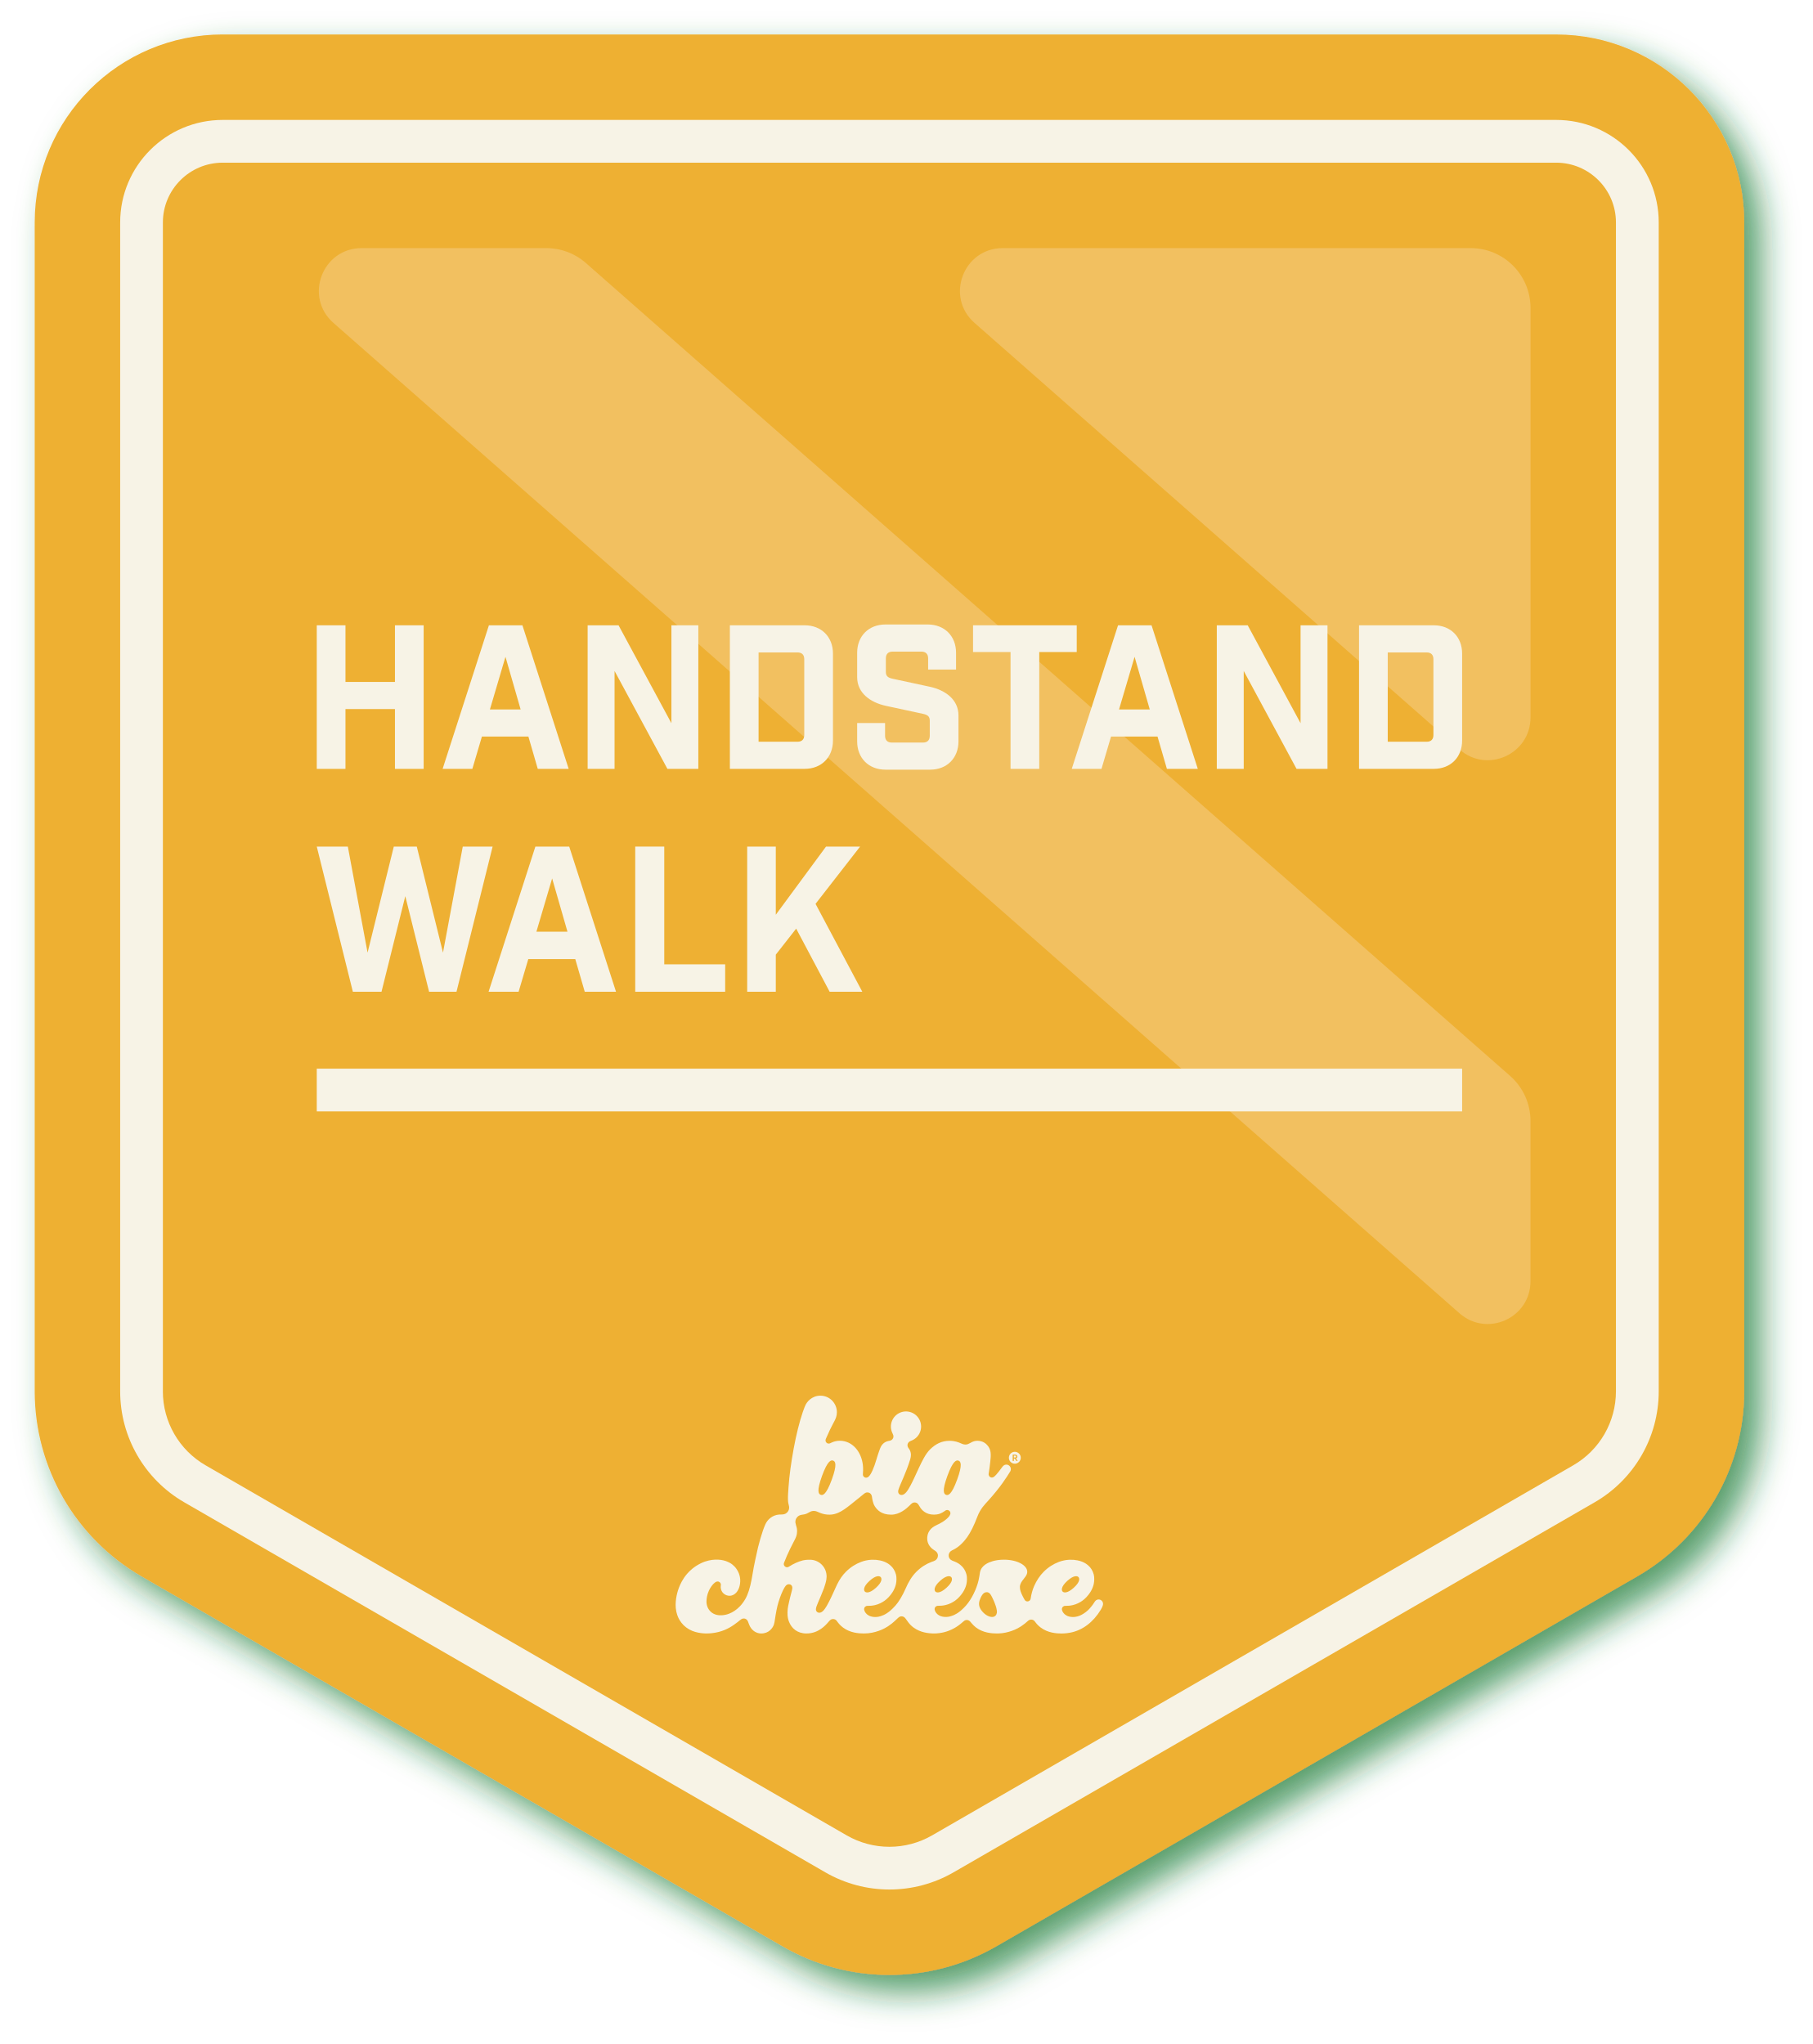
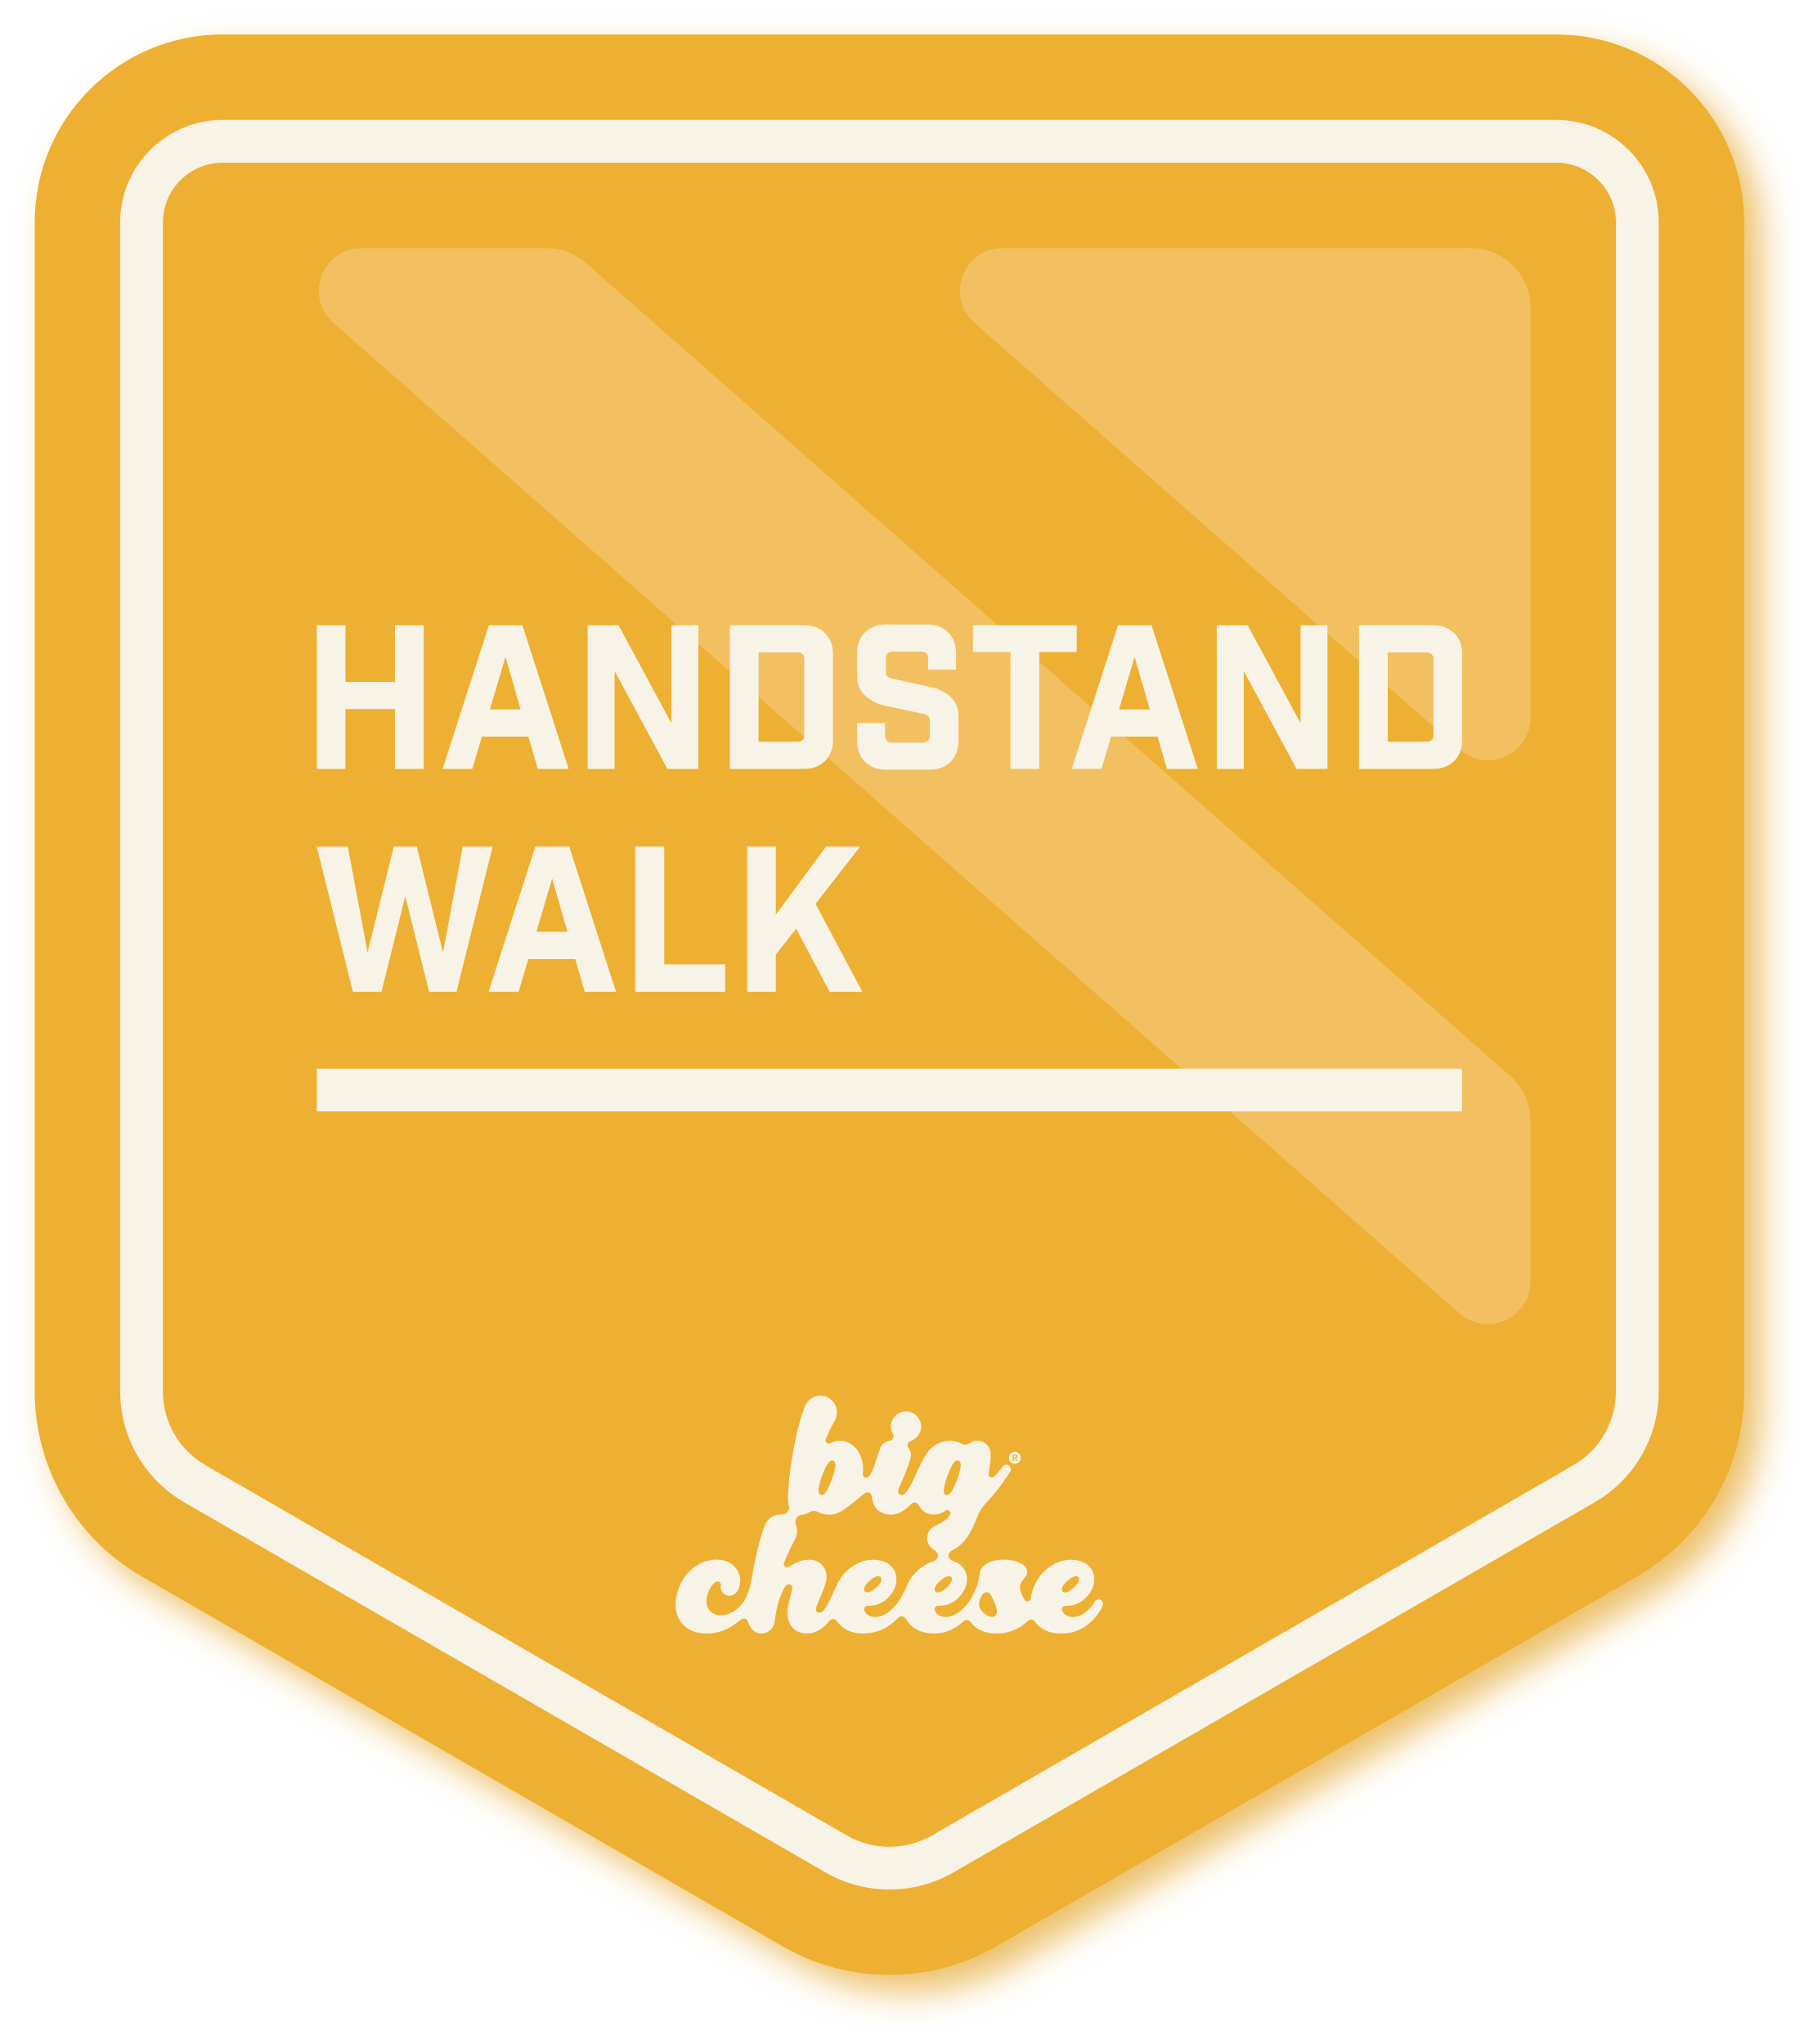
<svg xmlns="http://www.w3.org/2000/svg" id="_레이어_2" data-name="레이어 2" viewBox="0 0 601.2 678">
  <defs>
    <style>
      .cls-1, .cls-2, .cls-3, .cls-4 {
        stroke-width: 0px;
      }

      .cls-1, .cls-4 {
        fill: #eeb033;
      }

      .cls-2 {
        fill: #f2c060;
      }

      .cls-3 {
        fill: #f7f3e6;
      }

      .cls-4 {
        filter: url(#drop-shadow-1);
      }
    </style>
    <filter id="drop-shadow-1" filterUnits="userSpaceOnUse">
      <feOffset dx="5.67" dy="5.67" />
      <feGaussianBlur result="blur" stdDeviation="5.67" />
-       <feFlood flood-color="#1c7b3a" flood-opacity=".75" />
+       <feFlood flood-color="#e5ab38" flood-opacity=".75" />
      <feComposite in2="blur" operator="in" />
      <feComposite in="SourceGraphic" />
    </filter>
  </defs>
  <g id="_레이어_1-2" data-name="레이어 1">
-     <path class="cls-4" d="M73.87,11.43c-34.44,0-62.36,27.92-62.36,62.36v387.7c0,25.32,13.51,48.71,35.43,61.37l212.6,122.74c21.93,12.66,48.94,12.66,70.87,0l212.6-122.74c21.93-12.66,35.43-36.05,35.43-61.37V73.8c0-34.44-27.92-62.36-62.36-62.36H73.87Z" />
-     <path class="cls-3" d="M39.85,461.49V73.8c0-18.79,15.23-34.02,34.02-34.02h442.2c18.79,0,34.02,15.23,34.02,34.02v387.7c0,15.19-8.1,29.23-21.26,36.82l-212.6,122.74c-13.16,7.6-29.36,7.6-42.52,0l-212.6-122.74c-13.16-7.6-21.26-21.63-21.26-36.82Z" />
-     <path class="cls-1" d="M54.02,461.49V73.8c0-10.96,8.88-19.84,19.84-19.84h442.2c10.96,0,19.84,8.88,19.84,19.84v387.7c0,10.13-5.4,19.49-14.17,24.55l-212.6,122.74c-8.77,5.06-19.58,5.06-28.35,0l-212.6-122.74c-8.77-5.06-14.17-14.42-14.17-24.55Z" />
    <g>
-       <path class="cls-3" d="M364.36,530.54c-.76,0-1.15.55-1.19.6-.04.05-.1.13-.13.17-.04.05-.11.16-.14.22-.59.94-1.41,1.94-2.09,2.59-.44.42-1.12.91-1.53,1.17-.29.19-.89.5-1.23.64-.41.16-.95.32-1.41.38-.15.02-.35.04-.56.05-.24,0-.49,0-.7-.01-.38-.03-.9-.13-1.3-.29-.39-.16-.78-.42-1.01-.62-.23-.21-.5-.55-.61-.74-.15-.27-.25-.56-.29-.78,0-.05-.01-.11-.01-.12-.01-.36.14-.66.37-.86.2-.18.46-.28.76-.27.82.02,1.66-.06,2.52-.26,1.23-.29,2.32-.87,3.1-1.42.95-.67,1.9-1.67,2.64-2.81.48-.74.87-1.63,1.07-2.35.18-.66.33-1.64.24-2.72-.11-1.27-.68-2.43-1.36-3.24-.31-.36-.85-.86-1.44-1.24-.78-.5-1.67-.83-2.67-1.04-.8-.17-1.72-.25-2.64-.22-.06,0-.18,0-.25.01-1.15.06-2.41.35-3.37.72-1.78.68-3.44,1.7-5.01,3.26-1.25,1.24-2.38,2.94-3.18,4.77-.56,1.3-.92,2.66-1.11,3.98l-.03.17c-.08.55-.55.92-1.07.92-.35,0-.68-.18-.87-.46-.01-.02-.09-.13-.1-.16-.1-.16-.22-.38-.28-.5-.08-.16-.29-.56-.33-.63-.58-1.16-.95-2.13-.92-3.11.04-1.02.68-1.88,1.11-2.4.2-.25.6-.76.78-1.04.3-.44.55-.92.55-1.54,0-2.16-3.35-4.01-7.73-4.01-1.64,0-2.92.25-3.84.53-1.22.37-3.6,1.26-4.1,3.62-.07.33-.14.93-.21,1.32-.11.68-.23,1.24-.26,1.35-.68,2.9-2.27,6.2-4.15,8.36-.42.48-1.12,1.21-1.75,1.73-1.14.93-1.65,1.15-2.23,1.44-.41.2-1.25.47-1.73.56-.44.08-1.04.11-1.5.07-.38-.03-.9-.13-1.3-.29-.39-.16-.78-.42-1.01-.62-.23-.21-.5-.55-.61-.74-.15-.27-.25-.56-.29-.78,0-.05-.01-.11-.01-.12-.01-.36.14-.66.37-.86.2-.18.46-.28.76-.27.82.02,1.66-.06,2.52-.26,1.23-.29,2.32-.87,3.1-1.42.95-.67,1.9-1.67,2.64-2.81.48-.74.87-1.63,1.07-2.35.18-.66.33-1.64.24-2.72-.11-1.27-.68-2.43-1.36-3.24-.31-.36-.85-.86-1.44-1.24-.38-.24-.78-.44-1.2-.61-.13-.05-.3-.11-.4-.15-.1-.04-.28-.11-.4-.16-.76-.32-1.24-.93-1.24-1.73s.45-1.35,1.1-1.69c.08-.04.12-.06.16-.08.04-.02.1-.05.15-.07,2.19-1.04,3.8-2.93,4.76-4.28,1.07-1.51,2.22-3.79,3.31-6.67,1.07-2.82,2.53-4.16,3.67-5.43,4.02-4.47,5.98-7.58,7.26-9.65,0,0,.21-.33.21-.77,0-.84-.68-1.51-1.52-1.51-.64,0-1.03.42-1.29.75-.55.68-1.71,2.43-2.77,3.29-.2.15-.45.26-.71.26-.53,0-.97-.39-1.06-.89-.01-.06-.02-.14-.02-.18,0-.05,0-.14.01-.19,0-.04.02-.12.03-.18.13-.77.18-1.16.29-1.98.18-1.37.31-2.61.36-3.46,0-.15.02-.44.01-.59,0-.08-.01-.32-.01-.34-.03-1.51-.73-2.59-1.43-3.24-.42-.4-.92-.7-1.43-.89-.5-.18-1.03-.26-1.48-.26-.64,0-1.21.12-1.81.39-.33.15-.63.33-.69.37-.46.26-.91.49-1.52.49-.71,0-1.14-.23-1.69-.47-.55-.24-1.77-.77-3.57-.77-2.69,0-4.66,1.08-6.47,2.82-.77.79-1.44,1.73-2,2.75-.02.04-.1.18-.12.21-.96,1.68-2.39,4.92-3.16,6.56-.57,1.22-1.73,3.65-2.61,4.67-.16.19-.45.5-.73.68-.32.2-.55.28-.87.28-.52,0-.97-.33-1.08-.85-.11-.48.07-1.01.3-1.59.12-.3.33-.79.45-1.09.36-.86.81-1.88,1.08-2.53.27-.65.8-1.94,1.05-2.6.3-.78.82-2.25,1.09-3.18.14-.49.25-1.06.24-1.45,0-.71-.21-1.34-.5-1.81-.03-.06-.09-.14-.12-.18-.04-.05-.13-.19-.15-.21-.16-.21-.28-.44-.34-.7-.1-.42,0-.91.34-1.29.17-.19.4-.33.68-.44.1-.04.27-.11.4-.17h0c1.2-.51,2.21-1.49,2.72-2.8,1-2.58-.28-5.48-2.86-6.48-2.58-1-5.48.28-6.48,2.86-.51,1.32-.43,2.73.13,3.92.06.13.13.28.17.37.13.28.21.53.21.79,0,.51-.26.93-.62,1.18-.22.15-.47.23-.72.28-.06.01-.17.03-.23.04-.06.01-.17.03-.24.05-.19.04-.38.1-.57.18-.72.3-1.38.87-1.79,1.68-.19.38-.33.75-.42,1.01-.12.33-.35.98-.46,1.31-.1.31-.27.82-.4,1.25-.05.17-.1.36-.15.53h0c-.9,3.01-1.75,4.91-2.52,5.72-.02.02-.06.06-.08.07-.02.02-.07.06-.09.08-.12.1-.38.31-.78.31-.58,0-1.07-.46-1.07-1.07,0-.36.06-.94.07-1.33.01-.67,0-1.32-.09-1.95-.51-3.82-2.75-6.91-6.02-7.71-.51-.13-1.04-.19-1.57-.19-.99,0-1.98.21-2.82.63-.07.03-.2.1-.33.16-.17.09-.35.15-.56.15-.61,0-1.07-.49-1.07-1.07,0-.25.09-.45.15-.59.42-.99.86-1.96,1.32-2.92.64-1.33,1.18-2.26,1.56-3.03.32-.65.74-1.51.74-2.81,0-2.84-2.28-5.47-5.47-5.47-2.89,0-4.56,2.13-5.03,3.31-.08.2-.17.39-.26.61-.19.47-.38.99-.56,1.53-.55,1.61-1.08,3.45-1.6,5.52-.51,2.07-.98,4.24-1.4,6.52-.42,2.28-.78,4.51-1.08,6.71-.3,2.2-.51,4.24-.64,6.12-.11,1.58-.22,2.99-.18,4.17,0,.18.02.39.03.52.01.13.03.3.06.51.09.53.24.96.28,1.28.01.12.05.42-.03.78-.07.35-.24.75-.56,1.09-.22.24-.48.4-.65.49-.49.24-1.06.26-1.47.26-.01,0-.22,0-.29,0-.07,0-.22,0-.28.01-2.26.16-3.89,1.65-4.61,3.28-.27.61-.56,1.36-.83,2.15-.55,1.61-1.08,3.45-1.6,5.52-.51,2.07-1.4,6.52-1.4,6.52,0,0-.51,2.97-.69,3.96-.54,2.9-1.24,5.07-2.1,6.57-1.14,1.97-2.43,3.17-3.57,3.93-1.1.73-2.5,1.39-4.26,1.48-.93.05-2.51-.06-3.72-1.25-1.01-.99-1.38-2.27-1.33-3.53.03-.87.18-2.01.79-3.38.41-.92,1.23-2.13,1.98-2.68.2-.15.51-.37.93-.37.58,0,1.07.47,1.07,1.06,0,.11-.02.25-.03.33-.02.14-.04.33-.03.56.08,1.71,1.51,2.84,3.01,2.79,1.03-.04,1.73-.58,2.19-1.1.39-.45.64-.95.79-1.31.27-.68.43-1.37.48-2.29.06-1.06-.17-1.98-.45-2.73-.36-.95-.98-1.81-1.44-2.28-.42-.43-1-.94-1.79-1.34-1.36-.69-2.57-.87-3.62-.93-.32-.02-.71-.02-1.08,0-1.18.05-2.86.33-4.62,1.18-2.25,1.09-3.73,2.48-4.63,3.53-1.5,1.75-2.26,3.47-2.71,4.63-.36.93-1.29,3.75-1.03,6.71.15,1.63.68,3.04,1.26,3.99.78,1.26,1.71,2.25,3.18,3.09,2.59,1.48,5.81,1.35,5.95,1.35.69,0,2.2-.07,3.88-.51,2.7-.71,4.59-1.97,6.32-3.32,0,0,.77-.66,1.06-.84.13-.08.4-.29.9-.29.73,0,1.16.47,1.38.97.06.14.13.34.16.43.14.37.29.8.5,1.2.79,1.51,2.24,2.37,3.73,2.37,2.59,0,3.82-1.83,4.21-2.92.18-.52.27-1.21.31-1.47.33-2.28.73-4.42,1.22-6,.63-2.02,1.28-3.62,1.93-4.74.09-.15.23-.38.37-.56.3-.4.66-.64,1.17-.64.65,0,1.24.5,1.1,1.46-.02.17-.1.49-.13.65-.05.23-.17.68-.23.9-.21.73-.56,2.19-.72,2.93-.1.48-.48,1.86-.5,3.36-.03,1.61.23,2.45.53,3.2.38.95,1,1.94,2.04,2.7.95.69,2.23,1.13,3.67,1.13,2.3,0,3.85-.83,4.92-1.56,1.06-.72,1.94-1.7,2.5-2.36,0-.01.25-.28.32-.35.46-.51.96-.52,1.14-.52.29,0,.74.08,1.12.5.04.04.09.11.12.15.08.1.24.31.31.42.1.13.34.44.42.52.38.44.81.84,1.3,1.21,2.35,1.78,5.23,1.99,6.94,1.99,1.98,0,3.58-.4,4.91-.87,1.17-.41,2.65-1.06,4.33-2.41.28-.22.54-.45.79-.67,0,0,.46-.42.61-.56.14-.13.41-.39.55-.52.1-.09.28-.26.41-.36.11-.08.42-.3.9-.3.58,0,.97.3,1.24.64.06.08.25.34.34.45.17.23.36.53.66.91.47.63,1.04,1.2,1.71,1.7,2.25,1.67,4.96,1.99,6.94,1.99,1.05,0,2.43-.21,3.26-.43,2.41-.62,4.34-1.79,5.92-3.18.09-.08.2-.17.27-.23.06-.06.32-.29.51-.41.38-.24.76-.22.78-.22.36,0,.75.13,1.1.49.09.09.42.47.56.65.35.42.87.94,1.39,1.34,2.35,1.78,5.23,1.99,6.94,1.99.13,0,.25,0,.37,0,1.81-.05,3.29-.42,4.54-.86,1.17-.41,2.65-1.06,4.33-2.41.29-.23.56-.47.82-.7.06-.05.38-.35.61-.47.29-.15.54-.17.7-.17.37,0,.76.13,1.09.48.1.1.25.32.35.45.47.63,1.03,1.2,1.7,1.7,2.35,1.78,5.23,1.99,6.94,1.99,1.36,0,2.58-.23,2.9-.29,4.07-.78,7.6-3.48,10.1-7.6.12-.2.75-1.23.75-1.93,0-.81-.66-1.48-1.48-1.48ZM314.18,489.58c1.85-5.07,2.97-5.34,3.69-5.08.72.26,1.41,1.19-.44,6.26-1.85,5.08-2.97,5.34-3.69,5.08s-1.41-1.18.44-6.26ZM272.61,489.57c1.85-5.08,2.97-5.34,3.69-5.08s1.41,1.18-.44,6.26c-1.85,5.07-2.97,5.34-3.69,5.08-.72-.26-1.41-1.19.44-6.26ZM309.41,517.92c-.17.05-.33.11-.49.17-1.78.68-3.44,1.7-5.01,3.26-1.58,1.56-2.7,3.56-3.54,5.5-1.04,2.38-2.33,4.54-3.45,5.77-.5.55-1.28,1.36-2.14,2.03-.42.32-1.12.79-1.76,1.07-.75.32-1.25.47-1.73.56-.44.08-1.04.11-1.5.07-.38-.03-.9-.13-1.3-.29-.39-.16-.78-.42-1.01-.62-.23-.21-.5-.55-.61-.74-.15-.27-.25-.56-.29-.78,0-.05-.01-.11-.01-.12-.01-.36.14-.66.37-.86.2-.18.46-.28.76-.27.82.02,1.66-.06,2.52-.26,1.23-.29,2.32-.87,3.1-1.42.95-.67,1.9-1.67,2.64-2.81.48-.74.87-1.63,1.07-2.35.18-.66.33-1.64.24-2.72-.11-1.27-.68-2.43-1.36-3.24-.31-.36-.85-.86-1.44-1.24-.78-.5-1.67-.83-2.67-1.04-.8-.17-1.72-.25-2.64-.22-.06,0-.18,0-.25.01-1.15.06-2.41.35-3.37.72-1.78.68-3.44,1.7-5.01,3.26-1.11,1.1-2.13,2.57-2.9,4.17-.01.03-.03.05-.04.08-.45.92-1.74,3.77-1.89,4.11-.43.91-.98,2-1.53,2.97-.36.63-.85,1.3-1.11,1.57-.29.29-.67.58-1.08.66-.24.05-.47.03-.65-.03-.28-.09-.44-.26-.54-.39-.15-.19-.2-.42-.21-.62,0-.11.01-.31.04-.45.03-.15.09-.34.17-.6.11-.33.38-.96.51-1.28.2-.48.69-1.62.92-2.17.27-.64.68-1.62,1.03-2.56.15-.4.39-1.19.5-1.58.09-.31.23-.86.29-1.26.04-.23.09-.76.09-.95.05-2.94-2.15-5.38-5.03-5.64-.14-.01-.31-.02-.42-.02-.16,0-.48,0-.65,0-.22,0-.65.03-.87.06-.22.03-.73.12-.87.15-1.55.39-3.09,1.08-4.63,2.07-.06.03-.31.21-.66.21-.58,0-1.05-.46-1.07-1.04,0-.05.01-.18.02-.23.01-.05.04-.15.06-.21.62-1.63,1.3-3.12,2.03-4.64.64-1.33,1.17-2.26,1.54-3.03.32-.65.76-1.48.76-2.81,0-.33-.03-.66-.09-.98,0,0-.03-.14-.04-.18,0-.04-.04-.16-.04-.17-.13-.55-.3-.92-.38-1.51-.08-.6.13-1.19.34-1.5.13-.19.37-.55.87-.82.15-.08.42-.2.8-.27.29-.05.64-.1.85-.14.36-.07.63-.16.83-.24.19-.08.54-.26.74-.38.06-.03.17-.1.23-.13.11-.06.33-.17.46-.22.18-.07.55-.19.92-.19.47,0,.79.1,1.06.2.29.11.51.23,1.13.48.91.36,1.95.57,3.06.57s2.04-.27,2.79-.59c0,0,0,0,0,0,.01,0,.02,0,.03-.01.36-.15.68-.32.94-.46.02-.01.04-.02.07-.04.01,0,.03-.02.04-.02,0,0,.01,0,.02-.01.42-.24.75-.46,1.04-.65.54-.35,1.35-.98,2.28-1.71,1.36-1.08,2.96-2.37,4.24-3.43.45-.37.78-.46,1.12-.46.81,0,1.36.62,1.48,1.23.01.07.04.22.05.3.08.54.26,2.03.94,3.08.74,1.16,2.15,2.77,5.42,2.77,2.85,0,5.11-2.07,5.97-2.9.13-.12.5-.49.5-.49,0,0,.33-.34.58-.48.37-.2.74-.2.94-.17.19.03.53.1.87.46.14.14.39.56.51.76.45.79.88,1.34,1.65,1.88.84.59,1.86.93,3.2.93.43,0,1.23-.06,1.95-.32.57-.21,1.07-.52,1.41-.76.4-.28.61-.46,1-.46.58,0,1.07.46,1.07,1.07,0,.1,0,.21-.08.4-.19.47-.43.78-.79,1.13,0,0-.31.31-.5.46-1.72,1.42-2.94,1.73-3.91,2.31-.88.52-1.44,1.05-1.91,1.92-.47.87-.8,2.51-.11,3.96.33.7.9,1.42,1.75,1.96.16.11.31.2.43.28.45.29.98.76.98,1.63,0,.77-.44,1.23-.66,1.42-.13.12-.41.33-.97.52ZM288.39,524.36c2.18-1.96,3.32-1.63,3.69-1.22.37.41.58,1.58-1.6,3.54-2.18,1.96-3.32,1.63-3.69,1.22-.37-.41-.58-1.58,1.6-3.54ZM311.78,524.36c2.18-1.96,3.32-1.63,3.69-1.22.37.41.58,1.58-1.6,3.54-2.18,1.96-3.32,1.63-3.69,1.22-.37-.41-.58-1.58,1.6-3.54ZM330.57,535.06c-.06.34-.2.61-.38.81-.18.2-.64.55-1.35.48-.4-.04-.8-.13-1.27-.37-.73-.36-1.4-.92-2.02-1.71-.21-.27-.39-.56-.54-.87-.52-1.08-.4-2.13.19-3.38.04-.08.36-.83.81-1.32.31-.34.81-.63,1.37-.56.31.03.73.19,1.1.73.38.55.84,1.56,1.08,2.1.18.43.51,1.24.67,1.75.06.19.14.46.18.6.06.23.15.68.18.92.02.2.04.55,0,.82ZM353.98,524.36c2.18-1.96,3.32-1.63,3.69-1.22.37.41.58,1.58-1.6,3.54-2.18,1.96-3.32,1.63-3.69,1.22-.37-.41-.58-1.58,1.6-3.54Z" />
-       <path class="cls-3" d="M336.88,483.38c.07-.05.1-.13.1-.23s-.03-.18-.1-.24c-.07-.06-.17-.08-.31-.08h-.33v.63h.33c.14,0,.24-.03.31-.08Z" />
-       <path class="cls-3" d="M336.55,485.51c1.09,0,1.97-.88,1.97-1.97s-.88-1.97-1.97-1.97-1.97.88-1.97,1.97.88,1.97,1.97,1.97ZM335.83,482.5h.82c.15,0,.29.03.4.08.11.05.2.13.26.23.06.1.09.21.09.34,0,.1-.02.19-.05.27-.04.08-.09.15-.16.21-.07.06-.15.1-.25.13l.57.83h-.46l-.52-.78h-.29v.78h-.4v-2.08Z" />
-     </g>
-     <g>
-       <path class="cls-2" d="M110.58,107.11l373.45,328.52c9.16,8.05,23.53,1.55,23.53-10.64v-53.19c0-5.7-2.45-11.13-6.74-14.9L194.29,87.24c-3.62-3.19-8.28-4.94-13.11-4.94h-61.24c-13.07,0-19.17,16.18-9.36,24.81Z" />
-       <path class="cls-2" d="M332.54,82.3h155.19c10.96,0,19.84,8.88,19.84,19.84v135.83c0,12.19-14.38,18.7-23.53,10.64l-160.85-141.5c-9.81-8.63-3.71-24.81,9.36-24.81Z" />
-     </g>
-     <rect class="cls-3" x="105.05" y="354.48" width="379.84" height="14.17" />
-     <g>
-       <polygon class="cls-3" points="130.98 226.2 114.57 226.2 114.57 207.41 105.05 207.41 105.05 255.04 114.57 255.04 114.57 235.2 130.98 235.2 130.98 255.04 140.5 255.04 140.5 207.41 130.98 207.41 130.98 226.2" />
-       <path class="cls-3" d="M162.14,207.41l-15.35,47.62h9.86l3.17-10.72h15.41l3.11,10.72h10.25l-15.34-47.62h-11.11ZM162.47,235.33l5.16-17.46,5.03,17.46h-10.19Z" />
-       <polygon class="cls-3" points="222.66 239.89 205.13 207.41 194.88 207.41 194.88 255.04 203.81 255.04 203.81 222.56 221.34 255.04 231.59 255.04 231.59 207.41 222.66 207.41 222.66 239.89" />
-       <path class="cls-3" d="M266.85,207.41h-24.8v47.62h24.8c5.56,0,9.39-3.84,9.39-9.39v-28.84c0-5.56-3.84-9.39-9.39-9.39ZM266.72,243.79c0,1.46-.79,2.25-2.25,2.25h-12.9v-29.63h12.9c1.46,0,2.25.79,2.25,2.25v25.13Z" />
-       <path class="cls-3" d="M308.33,227.79l-12.3-2.65c-1.46-.33-2.25-.79-2.25-2.25v-4.5c0-1.46.79-2.25,2.25-2.25h9.52c1.46,0,2.25.79,2.25,2.25v3.7h9.26v-5.56c0-5.56-3.84-9.39-9.39-9.39h-14.02c-5.56,0-9.39,3.84-9.39,9.39v8.07c0,5.29,4.37,8.4,9.53,9.53l12.3,2.65c1.45.33,2.25.79,2.25,2.25v5.03c0,1.45-.79,2.25-2.25,2.25h-10.32c-1.46,0-2.25-.79-2.25-2.25v-4.23h-9.26v6.08c0,5.56,3.84,9.39,9.39,9.39h14.82c5.56,0,9.39-3.84,9.39-9.39v-8.6c0-5.29-4.37-8.4-9.53-9.52Z" />
-       <polygon class="cls-3" points="357.08 207.41 322.69 207.41 322.69 216.28 335.13 216.28 335.13 255.04 344.65 255.04 344.65 216.28 357.08 216.28 357.08 207.41" />
-       <path class="cls-3" d="M370.78,207.41l-15.35,47.62h9.86l3.17-10.72h15.41l3.11,10.72h10.25l-15.34-47.62h-11.11ZM371.11,235.33l5.16-17.46,5.03,17.46h-10.19Z" />
-       <polygon class="cls-3" points="431.31 239.89 413.78 207.41 403.53 207.41 403.53 255.04 412.46 255.04 412.46 222.56 429.98 255.04 440.24 255.04 440.24 207.41 431.31 207.41 431.31 239.89" />
-       <path class="cls-3" d="M475.5,207.41h-24.8v47.62h24.8c5.56,0,9.39-3.84,9.39-9.39v-28.84c0-5.56-3.84-9.39-9.39-9.39ZM475.37,243.79c0,1.46-.79,2.25-2.25,2.25h-12.9v-29.63h12.9c1.46,0,2.25.79,2.25,2.25v25.13Z" />
-     </g>
-     <g>
-       <polygon class="cls-3" points="153.47 280.81 146.91 315.99 138.22 280.81 130.6 280.81 121.9 315.99 115.35 280.81 105.05 280.81 117.02 328.97 126.52 328.97 134.41 297.26 142.3 328.97 151.39 328.97 163.37 280.81 153.47 280.81" />
-       <path class="cls-3" d="M177.55,280.81l-15.52,48.15h9.96l3.21-10.83h15.58l3.14,10.83h10.37l-15.52-48.15h-11.23ZM177.89,309.04l5.22-17.66,5.08,17.66h-10.3Z" />
-       <polygon class="cls-3" points="220.29 280.81 210.66 280.81 210.66 328.97 240.49 328.97 240.49 319.87 220.29 319.87 220.29 280.81" />
-       <polygon class="cls-3" points="270.46 299.81 285.24 280.81 273.94 280.81 257.28 303.42 257.28 280.81 247.79 280.81 247.79 328.97 257.28 328.97 257.28 316.66 264.04 308.03 275.14 328.97 285.97 328.97 270.46 299.81" />
+       <path class="cls-4" d="M73.87,11.43c-34.44,0-62.36,27.92-62.36,62.36v387.7c0,25.32,13.51,48.71,35.43,61.37l212.6,122.74c21.93,12.66,48.94,12.66,70.87,0l212.6-122.74c21.93-12.66,35.43-36.05,35.43-61.37V73.8c0-34.44-27.92-62.36-62.36-62.36H73.87Z" />
+       <path class="cls-3" d="M39.85,461.49V73.8c0-18.79,15.23-34.02,34.02-34.02h442.2c18.79,0,34.02,15.23,34.02,34.02v387.7c0,15.19-8.1,29.23-21.26,36.82l-212.6,122.74c-13.16,7.6-29.36,7.6-42.52,0l-212.6-122.74c-13.16-7.6-21.26-21.63-21.26-36.82Z" />
+       <path class="cls-1" d="M54.02,461.49V73.8c0-10.96,8.88-19.84,19.84-19.84h442.2c10.96,0,19.84,8.88,19.84,19.84v387.7c0,10.13-5.4,19.49-14.17,24.55l-212.6,122.74c-8.77,5.06-19.58,5.06-28.35,0l-212.6-122.74c-8.77-5.06-14.17-14.42-14.17-24.55Z" />
+       <g>
+         <path class="cls-3" d="M364.36,530.54c-.76,0-1.15.55-1.19.6-.04.05-.1.13-.13.17-.04.05-.11.16-.14.22-.59.94-1.41,1.94-2.09,2.59-.44.42-1.12.91-1.53,1.17-.29.19-.89.5-1.23.64-.41.16-.95.32-1.41.38-.15.02-.35.04-.56.05-.24,0-.49,0-.7-.01-.38-.03-.9-.13-1.3-.29-.39-.16-.78-.42-1.01-.62-.23-.21-.5-.55-.61-.74-.15-.27-.25-.56-.29-.78,0-.05-.01-.11-.01-.12-.01-.36.14-.66.37-.86.2-.18.46-.28.76-.27.82.02,1.66-.06,2.52-.26,1.23-.29,2.32-.87,3.1-1.42.95-.67,1.9-1.67,2.64-2.81.48-.74.87-1.63,1.07-2.35.18-.66.33-1.64.24-2.72-.11-1.27-.68-2.43-1.36-3.24-.31-.36-.85-.86-1.44-1.24-.78-.5-1.67-.83-2.67-1.04-.8-.17-1.72-.25-2.64-.22-.06,0-.18,0-.25.01-1.15.06-2.41.35-3.37.72-1.78.68-3.44,1.7-5.01,3.26-1.25,1.24-2.38,2.94-3.18,4.77-.56,1.3-.92,2.66-1.11,3.98l-.03.17c-.08.55-.55.92-1.07.92-.35,0-.68-.18-.87-.46-.01-.02-.09-.13-.1-.16-.1-.16-.22-.38-.28-.5-.08-.16-.29-.56-.33-.63-.58-1.16-.95-2.13-.92-3.11.04-1.02.68-1.88,1.11-2.4.2-.25.6-.76.78-1.04.3-.44.55-.92.55-1.54,0-2.16-3.35-4.01-7.73-4.01-1.64,0-2.92.25-3.84.53-1.22.37-3.6,1.26-4.1,3.62-.07.33-.14.93-.21,1.32-.11.68-.23,1.24-.26,1.35-.68,2.9-2.27,6.2-4.15,8.36-.42.48-1.12,1.21-1.75,1.73-1.14.93-1.65,1.15-2.23,1.44-.41.2-1.25.47-1.73.56-.44.08-1.04.11-1.5.07-.38-.03-.9-.13-1.3-.29-.39-.16-.78-.42-1.01-.62-.23-.21-.5-.55-.61-.74-.15-.27-.25-.56-.29-.78,0-.05-.01-.11-.01-.12-.01-.36.14-.66.37-.86.2-.18.46-.28.76-.27.82.02,1.66-.06,2.52-.26,1.23-.29,2.32-.87,3.1-1.42.95-.67,1.9-1.67,2.64-2.81.48-.74.87-1.63,1.07-2.35.18-.66.33-1.64.24-2.72-.11-1.27-.68-2.43-1.36-3.24-.31-.36-.85-.86-1.44-1.24-.38-.24-.78-.44-1.2-.61-.13-.05-.3-.11-.4-.15-.1-.04-.28-.11-.4-.16-.76-.32-1.24-.93-1.24-1.73s.45-1.35,1.1-1.69c.08-.04.12-.06.16-.08.04-.02.1-.05.15-.07,2.19-1.04,3.8-2.93,4.76-4.28,1.07-1.51,2.22-3.79,3.31-6.67,1.07-2.82,2.53-4.16,3.67-5.43,4.02-4.47,5.98-7.58,7.26-9.65,0,0,.21-.33.21-.77,0-.84-.68-1.51-1.52-1.51-.64,0-1.03.42-1.29.75-.55.68-1.71,2.43-2.77,3.29-.2.15-.45.26-.71.26-.53,0-.97-.39-1.06-.89-.01-.06-.02-.14-.02-.18,0-.05,0-.14.01-.19,0-.04.02-.12.03-.18.13-.77.18-1.16.29-1.98.18-1.37.31-2.61.36-3.46,0-.15.02-.44.01-.59,0-.08-.01-.32-.01-.34-.03-1.51-.73-2.59-1.43-3.24-.42-.4-.92-.7-1.43-.89-.5-.18-1.03-.26-1.48-.26-.64,0-1.21.12-1.81.39-.33.15-.63.33-.69.37-.46.26-.91.49-1.52.49-.71,0-1.14-.23-1.69-.47-.55-.24-1.77-.77-3.57-.77-2.69,0-4.66,1.08-6.47,2.82-.77.79-1.44,1.73-2,2.75-.02.04-.1.18-.12.21-.96,1.68-2.39,4.92-3.16,6.56-.57,1.22-1.73,3.65-2.61,4.67-.16.19-.45.5-.73.68-.32.2-.55.28-.87.28-.52,0-.97-.33-1.08-.85-.11-.48.07-1.01.3-1.59.12-.3.33-.79.45-1.09.36-.86.81-1.88,1.08-2.53.27-.65.8-1.94,1.05-2.6.3-.78.82-2.25,1.09-3.18.14-.49.25-1.06.24-1.45,0-.71-.21-1.34-.5-1.81-.03-.06-.09-.14-.12-.18-.04-.05-.13-.19-.15-.21-.16-.21-.28-.44-.34-.7-.1-.42,0-.91.34-1.29.17-.19.4-.33.68-.44.1-.04.27-.11.4-.17h0c1.2-.51,2.21-1.49,2.72-2.8,1-2.58-.28-5.48-2.86-6.48-2.58-1-5.48.28-6.48,2.86-.51,1.32-.43,2.73.13,3.92.06.13.13.28.17.37.13.28.21.53.21.79,0,.51-.26.93-.62,1.18-.22.15-.47.23-.72.28-.06.01-.17.03-.23.04-.06.01-.17.03-.24.05-.19.04-.38.1-.57.18-.72.3-1.38.87-1.79,1.68-.19.38-.33.75-.42,1.01-.12.33-.35.98-.46,1.31-.1.31-.27.82-.4,1.25-.05.17-.1.36-.15.53h0c-.9,3.01-1.75,4.91-2.52,5.72-.02.02-.06.06-.08.07-.02.02-.07.06-.09.08-.12.1-.38.31-.78.31-.58,0-1.07-.46-1.07-1.07,0-.36.06-.94.07-1.33.01-.67,0-1.32-.09-1.95-.51-3.82-2.75-6.91-6.02-7.71-.51-.13-1.04-.19-1.57-.19-.99,0-1.98.21-2.82.63-.07.03-.2.1-.33.16-.17.09-.35.15-.56.15-.61,0-1.07-.49-1.07-1.07,0-.25.09-.45.15-.59.42-.99.86-1.96,1.32-2.92.64-1.33,1.18-2.26,1.56-3.03.32-.65.74-1.51.74-2.81,0-2.84-2.28-5.47-5.47-5.47-2.89,0-4.56,2.13-5.03,3.31-.08.2-.17.39-.26.61-.19.47-.38.99-.56,1.53-.55,1.61-1.08,3.45-1.6,5.52-.51,2.07-.98,4.24-1.4,6.52-.42,2.28-.78,4.51-1.08,6.71-.3,2.2-.51,4.24-.64,6.12-.11,1.58-.22,2.99-.18,4.17,0,.18.02.39.03.52.01.13.03.3.06.51.09.53.24.96.28,1.28.01.12.05.42-.03.78-.07.35-.24.75-.56,1.09-.22.24-.48.4-.65.49-.49.24-1.06.26-1.47.26-.01,0-.22,0-.29,0-.07,0-.22,0-.28.01-2.26.16-3.89,1.65-4.61,3.28-.27.61-.56,1.36-.83,2.15-.55,1.61-1.08,3.45-1.6,5.52-.51,2.07-1.4,6.52-1.4,6.52,0,0-.51,2.97-.69,3.96-.54,2.9-1.24,5.07-2.1,6.57-1.14,1.97-2.43,3.17-3.57,3.93-1.1.73-2.5,1.39-4.26,1.48-.93.05-2.51-.06-3.72-1.25-1.01-.99-1.38-2.27-1.33-3.53.03-.87.18-2.01.79-3.38.41-.92,1.23-2.13,1.98-2.68.2-.15.51-.37.93-.37.58,0,1.07.47,1.07,1.06,0,.11-.02.25-.03.33-.02.14-.04.33-.03.56.08,1.71,1.51,2.84,3.01,2.79,1.03-.04,1.73-.58,2.19-1.1.39-.45.64-.95.79-1.31.27-.68.43-1.37.48-2.29.06-1.06-.17-1.98-.45-2.73-.36-.95-.98-1.81-1.44-2.28-.42-.43-1-.94-1.79-1.34-1.36-.69-2.57-.87-3.62-.93-.32-.02-.71-.02-1.08,0-1.18.05-2.86.33-4.62,1.18-2.25,1.09-3.73,2.48-4.63,3.53-1.5,1.75-2.26,3.47-2.71,4.63-.36.93-1.29,3.75-1.03,6.71.15,1.63.68,3.04,1.26,3.99.78,1.26,1.71,2.25,3.18,3.09,2.59,1.48,5.81,1.35,5.95,1.35.69,0,2.2-.07,3.88-.51,2.7-.71,4.59-1.97,6.32-3.32,0,0,.77-.66,1.06-.84.13-.08.4-.29.9-.29.73,0,1.16.47,1.38.97.06.14.13.34.16.43.14.37.29.8.5,1.2.79,1.51,2.24,2.37,3.73,2.37,2.59,0,3.82-1.83,4.21-2.92.18-.52.27-1.21.31-1.47.33-2.28.73-4.42,1.22-6,.63-2.02,1.28-3.62,1.93-4.74.09-.15.23-.38.37-.56.3-.4.66-.64,1.17-.64.65,0,1.24.5,1.1,1.46-.02.17-.1.49-.13.65-.05.23-.17.68-.23.9-.21.73-.56,2.19-.72,2.93-.1.48-.48,1.86-.5,3.36-.03,1.61.23,2.45.53,3.2.38.95,1,1.94,2.04,2.7.95.69,2.23,1.13,3.67,1.13,2.3,0,3.85-.83,4.92-1.56,1.06-.72,1.94-1.7,2.5-2.36,0-.01.25-.28.32-.35.46-.51.96-.52,1.14-.52.29,0,.74.08,1.12.5.04.04.09.11.12.15.08.1.24.31.31.42.1.13.34.44.42.52.38.44.81.84,1.3,1.21,2.35,1.78,5.23,1.99,6.94,1.99,1.98,0,3.58-.4,4.91-.87,1.17-.41,2.65-1.06,4.33-2.41.28-.22.54-.45.79-.67,0,0,.46-.42.61-.56.14-.13.41-.39.55-.52.1-.09.28-.26.41-.36.11-.08.42-.3.9-.3.58,0,.97.3,1.24.64.06.08.25.34.34.45.17.23.36.53.66.91.47.63,1.04,1.2,1.71,1.7,2.25,1.67,4.96,1.99,6.94,1.99,1.05,0,2.43-.21,3.26-.43,2.41-.62,4.34-1.79,5.92-3.18.09-.08.2-.17.27-.23.06-.06.32-.29.51-.41.38-.24.76-.22.78-.22.36,0,.75.13,1.1.49.09.09.42.47.56.65.35.42.87.94,1.39,1.34,2.35,1.78,5.23,1.99,6.94,1.99.13,0,.25,0,.37,0,1.81-.05,3.29-.42,4.54-.86,1.17-.41,2.65-1.06,4.33-2.41.29-.23.56-.47.82-.7.06-.05.38-.35.61-.47.29-.15.54-.17.7-.17.37,0,.76.13,1.09.48.1.1.25.32.35.45.47.63,1.03,1.2,1.7,1.7,2.35,1.78,5.23,1.99,6.94,1.99,1.36,0,2.58-.23,2.9-.29,4.07-.78,7.6-3.48,10.1-7.6.12-.2.75-1.23.75-1.93,0-.81-.66-1.48-1.48-1.48ZM314.18,489.58c1.85-5.07,2.97-5.34,3.69-5.08.72.26,1.41,1.19-.44,6.26-1.85,5.08-2.97,5.34-3.69,5.08s-1.41-1.18.44-6.26ZM272.61,489.57c1.85-5.08,2.97-5.34,3.69-5.08s1.41,1.18-.44,6.26c-1.85,5.07-2.97,5.34-3.69,5.08-.72-.26-1.41-1.19.44-6.26ZM309.41,517.92c-.17.05-.33.11-.49.17-1.78.68-3.44,1.7-5.01,3.26-1.58,1.56-2.7,3.56-3.54,5.5-1.04,2.38-2.33,4.54-3.45,5.77-.5.55-1.28,1.36-2.14,2.03-.42.32-1.12.79-1.76,1.07-.75.32-1.25.47-1.73.56-.44.08-1.04.11-1.5.07-.38-.03-.9-.13-1.3-.29-.39-.16-.78-.42-1.01-.62-.23-.21-.5-.55-.61-.74-.15-.27-.25-.56-.29-.78,0-.05-.01-.11-.01-.12-.01-.36.14-.66.37-.86.2-.18.46-.28.76-.27.82.02,1.66-.06,2.52-.26,1.23-.29,2.32-.87,3.1-1.42.95-.67,1.9-1.67,2.64-2.81.48-.74.87-1.63,1.07-2.35.18-.66.33-1.64.24-2.72-.11-1.27-.68-2.43-1.36-3.24-.31-.36-.85-.86-1.44-1.24-.78-.5-1.67-.83-2.67-1.04-.8-.17-1.72-.25-2.64-.22-.06,0-.18,0-.25.01-1.15.06-2.41.35-3.37.72-1.78.68-3.44,1.7-5.01,3.26-1.11,1.1-2.13,2.57-2.9,4.17-.01.03-.03.05-.04.08-.45.92-1.74,3.77-1.89,4.11-.43.91-.98,2-1.53,2.97-.36.63-.85,1.3-1.11,1.57-.29.29-.67.58-1.08.66-.24.05-.47.03-.65-.03-.28-.09-.44-.26-.54-.39-.15-.19-.2-.42-.21-.62,0-.11.01-.31.04-.45.03-.15.09-.34.17-.6.11-.33.38-.96.51-1.28.2-.48.69-1.62.92-2.17.27-.64.68-1.62,1.03-2.56.15-.4.39-1.19.5-1.58.09-.31.23-.86.29-1.26.04-.23.09-.76.09-.95.05-2.94-2.15-5.38-5.03-5.64-.14-.01-.31-.02-.42-.02-.16,0-.48,0-.65,0-.22,0-.65.03-.87.06-.22.03-.73.12-.87.15-1.55.39-3.09,1.08-4.63,2.07-.06.03-.31.21-.66.21-.58,0-1.05-.46-1.07-1.04,0-.05.01-.18.02-.23.01-.05.04-.15.06-.21.62-1.63,1.3-3.12,2.03-4.64.64-1.33,1.17-2.26,1.54-3.03.32-.65.76-1.48.76-2.81,0-.33-.03-.66-.09-.98,0,0-.03-.14-.04-.18,0-.04-.04-.16-.04-.17-.13-.55-.3-.92-.38-1.51-.08-.6.13-1.19.34-1.5.13-.19.37-.55.87-.82.15-.08.42-.2.8-.27.29-.05.64-.1.85-.14.36-.07.63-.16.83-.24.19-.08.54-.26.74-.38.06-.03.17-.1.23-.13.11-.06.33-.17.46-.22.18-.07.55-.19.92-.19.47,0,.79.1,1.06.2.29.11.51.23,1.13.48.91.36,1.95.57,3.06.57s2.04-.27,2.79-.59c0,0,0,0,0,0,.01,0,.02,0,.03-.01.36-.15.68-.32.94-.46.02-.01.04-.02.07-.04.01,0,.03-.02.04-.02,0,0,.01,0,.02-.01.42-.24.75-.46,1.04-.65.54-.35,1.35-.98,2.28-1.71,1.36-1.08,2.96-2.37,4.24-3.43.45-.37.78-.46,1.12-.46.81,0,1.36.62,1.48,1.23.01.07.04.22.05.3.08.54.26,2.03.94,3.08.74,1.16,2.15,2.77,5.42,2.77,2.85,0,5.11-2.07,5.97-2.9.13-.12.5-.49.5-.49,0,0,.33-.34.58-.48.37-.2.74-.2.94-.17.19.03.53.1.87.46.14.14.39.56.51.76.45.79.88,1.34,1.65,1.88.84.59,1.86.93,3.2.93.43,0,1.23-.06,1.95-.32.57-.21,1.07-.52,1.41-.76.4-.28.61-.46,1-.46.58,0,1.07.46,1.07,1.07,0,.1,0,.21-.08.4-.19.47-.43.78-.79,1.13,0,0-.31.31-.5.46-1.72,1.42-2.94,1.73-3.91,2.31-.88.52-1.44,1.05-1.91,1.92-.47.87-.8,2.51-.11,3.96.33.7.9,1.42,1.75,1.96.16.11.31.2.43.28.45.29.98.76.98,1.63,0,.77-.44,1.23-.66,1.42-.13.12-.41.33-.97.52ZM288.39,524.36c2.18-1.96,3.32-1.63,3.69-1.22.37.41.58,1.58-1.6,3.54-2.18,1.96-3.32,1.63-3.69,1.22-.37-.41-.58-1.58,1.6-3.54ZM311.78,524.36c2.18-1.96,3.32-1.63,3.69-1.22.37.41.58,1.58-1.6,3.54-2.18,1.96-3.32,1.63-3.69,1.22-.37-.41-.58-1.58,1.6-3.54ZM330.57,535.06c-.06.34-.2.61-.38.81-.18.2-.64.55-1.35.48-.4-.04-.8-.13-1.27-.37-.73-.36-1.4-.92-2.02-1.71-.21-.27-.39-.56-.54-.87-.52-1.08-.4-2.13.19-3.38.04-.08.36-.83.81-1.32.31-.34.81-.63,1.37-.56.31.03.73.19,1.1.73.38.55.84,1.56,1.08,2.1.18.43.51,1.24.67,1.75.06.19.14.46.18.6.06.23.15.68.18.92.02.2.04.55,0,.82ZM353.98,524.36c2.18-1.96,3.32-1.63,3.69-1.22.37.41.58,1.58-1.6,3.54-2.18,1.96-3.32,1.63-3.69,1.22-.37-.41-.58-1.58,1.6-3.54Z" />
+         <path class="cls-3" d="M336.88,483.38c.07-.05.1-.13.1-.23s-.03-.18-.1-.24c-.07-.06-.17-.08-.31-.08h-.33v.63h.33c.14,0,.24-.03.31-.08Z" />
+         <path class="cls-3" d="M336.55,485.51c1.09,0,1.97-.88,1.97-1.97s-.88-1.97-1.97-1.97-1.97.88-1.97,1.97.88,1.97,1.97,1.97ZM335.83,482.5h.82c.15,0,.29.03.4.08.11.05.2.13.26.23.06.1.09.21.09.34,0,.1-.02.19-.05.27-.04.08-.09.15-.16.21-.07.06-.15.1-.25.13l.57.83h-.46l-.52-.78h-.29v.78h-.4v-2.08Z" />
+       </g>
+       <g>
+         <path class="cls-2" d="M110.58,107.11l373.45,328.52c9.16,8.05,23.53,1.55,23.53-10.64v-53.19c0-5.7-2.45-11.13-6.74-14.9L194.29,87.24c-3.62-3.19-8.28-4.94-13.11-4.94h-61.24c-13.07,0-19.17,16.18-9.36,24.81Z" />
+         <path class="cls-2" d="M332.54,82.3h155.19c10.96,0,19.84,8.88,19.84,19.84v135.83c0,12.19-14.38,18.7-23.53,10.64l-160.85-141.5c-9.81-8.63-3.71-24.81,9.36-24.81Z" />
+       </g>
+       <rect class="cls-3" x="105.05" y="354.48" width="379.84" height="14.17" />
+       <g>
+         <polygon class="cls-3" points="130.98 226.2 114.57 226.2 114.57 207.41 105.05 207.41 105.05 255.04 114.57 255.04 114.57 235.2 130.98 235.2 130.98 255.04 140.5 255.04 140.5 207.41 130.98 207.41 130.98 226.2" />
+         <path class="cls-3" d="M162.14,207.41l-15.35,47.62h9.86l3.17-10.72h15.41l3.11,10.72h10.25l-15.34-47.62h-11.11ZM162.47,235.33l5.16-17.46,5.03,17.46h-10.19Z" />
+         <polygon class="cls-3" points="222.66 239.89 205.13 207.41 194.88 207.41 194.88 255.04 203.81 255.04 203.81 222.56 221.34 255.04 231.59 255.04 231.59 207.41 222.66 207.41 222.66 239.89" />
+         <path class="cls-3" d="M266.85,207.41h-24.8v47.62h24.8c5.56,0,9.39-3.84,9.39-9.39v-28.84c0-5.56-3.84-9.39-9.39-9.39ZM266.72,243.79c0,1.46-.79,2.25-2.25,2.25h-12.9v-29.63h12.9c1.46,0,2.25.79,2.25,2.25v25.13Z" />
+         <path class="cls-3" d="M308.33,227.79l-12.3-2.65c-1.46-.33-2.25-.79-2.25-2.25v-4.5c0-1.46.79-2.25,2.25-2.25h9.52c1.46,0,2.25.79,2.25,2.25v3.7h9.26v-5.56c0-5.56-3.84-9.39-9.39-9.39h-14.02c-5.56,0-9.39,3.84-9.39,9.39v8.07c0,5.29,4.37,8.4,9.53,9.53l12.3,2.65c1.45.33,2.25.79,2.25,2.25v5.03c0,1.45-.79,2.25-2.25,2.25h-10.32c-1.46,0-2.25-.79-2.25-2.25v-4.23h-9.26v6.08c0,5.56,3.84,9.39,9.39,9.39h14.82c5.56,0,9.39-3.84,9.39-9.39v-8.6c0-5.29-4.37-8.4-9.53-9.52Z" />
+         <polygon class="cls-3" points="357.08 207.41 322.69 207.41 322.69 216.28 335.13 216.28 335.13 255.04 344.65 255.04 344.65 216.28 357.08 216.28 357.08 207.41" />
+         <path class="cls-3" d="M370.78,207.41l-15.35,47.62h9.86l3.17-10.72h15.41l3.11,10.72h10.25l-15.34-47.62h-11.11ZM371.11,235.33l5.16-17.46,5.03,17.46h-10.19Z" />
+         <polygon class="cls-3" points="431.31 239.89 413.78 207.41 403.53 207.41 403.53 255.04 412.46 255.04 412.46 222.56 429.98 255.04 440.24 255.04 440.24 207.41 431.31 207.41 431.31 239.89" />
+         <path class="cls-3" d="M475.5,207.41h-24.8v47.62h24.8c5.56,0,9.39-3.84,9.39-9.39v-28.84c0-5.56-3.84-9.39-9.39-9.39ZM475.37,243.79c0,1.46-.79,2.25-2.25,2.25h-12.9v-29.63h12.9c1.46,0,2.25.79,2.25,2.25v25.13Z" />
+       </g>
+       <g>
+         <polygon class="cls-3" points="153.47 280.81 146.91 315.99 138.22 280.81 130.6 280.81 121.9 315.99 115.35 280.81 105.05 280.81 117.02 328.97 126.52 328.97 134.41 297.26 142.3 328.97 151.39 328.97 163.37 280.81 153.47 280.81" />
+         <path class="cls-3" d="M177.55,280.81l-15.52,48.15h9.96l3.21-10.83h15.58l3.14,10.83h10.37l-15.52-48.15h-11.23ZM177.89,309.04l5.22-17.66,5.08,17.66h-10.3Z" />
+         <polygon class="cls-3" points="220.29 280.81 210.66 280.81 210.66 328.97 240.49 328.97 240.49 319.87 220.29 319.87 220.29 280.81" />
+         <polygon class="cls-3" points="270.46 299.81 285.24 280.81 273.94 280.81 257.28 303.42 257.28 280.81 247.79 280.81 247.79 328.97 257.28 328.97 257.28 316.66 264.04 308.03 275.14 328.97 285.97 328.97 270.46 299.81" />
+       </g>
    </g>
  </g>
</svg>
